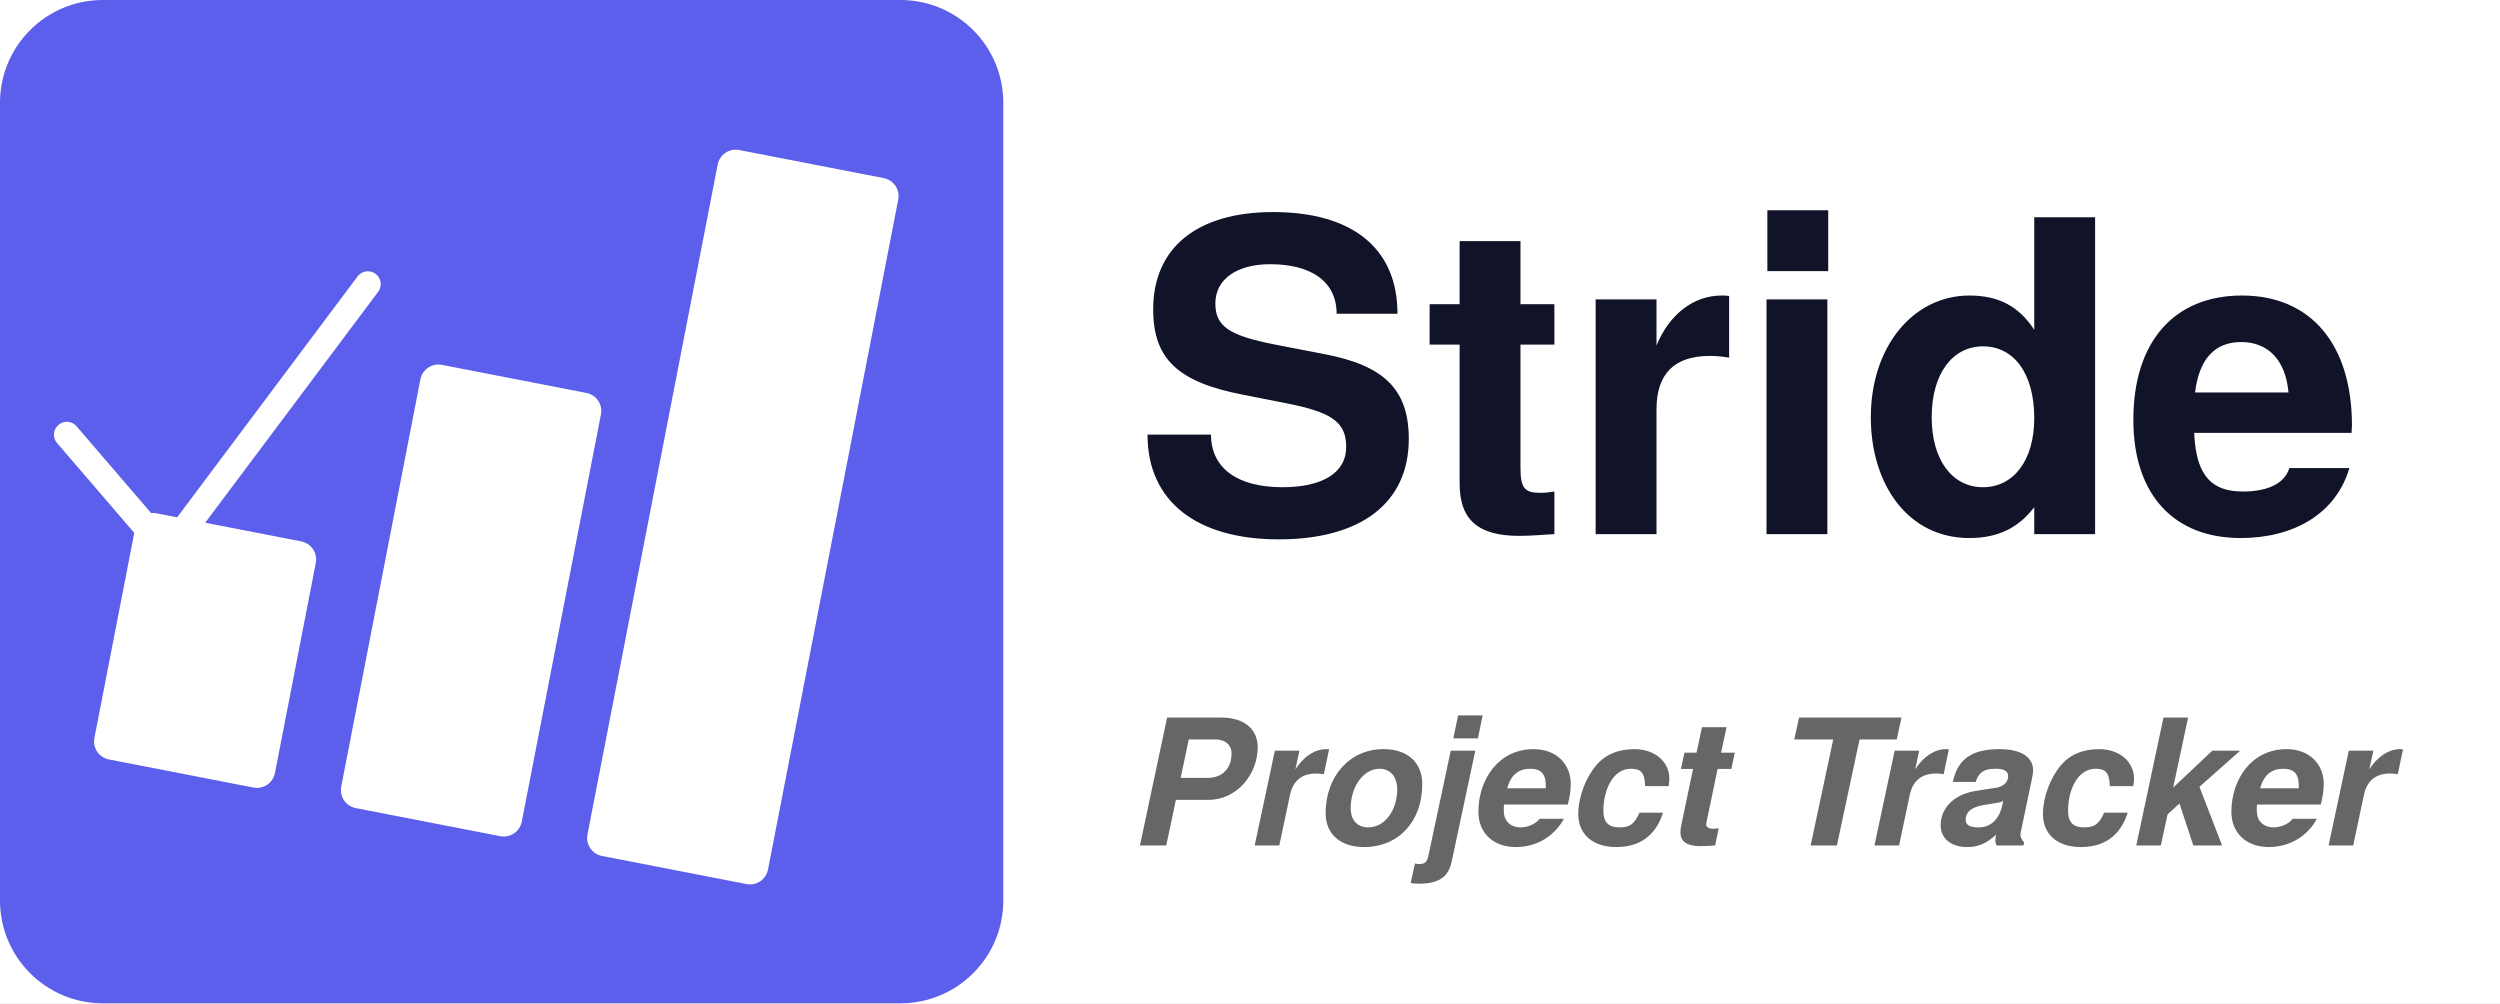
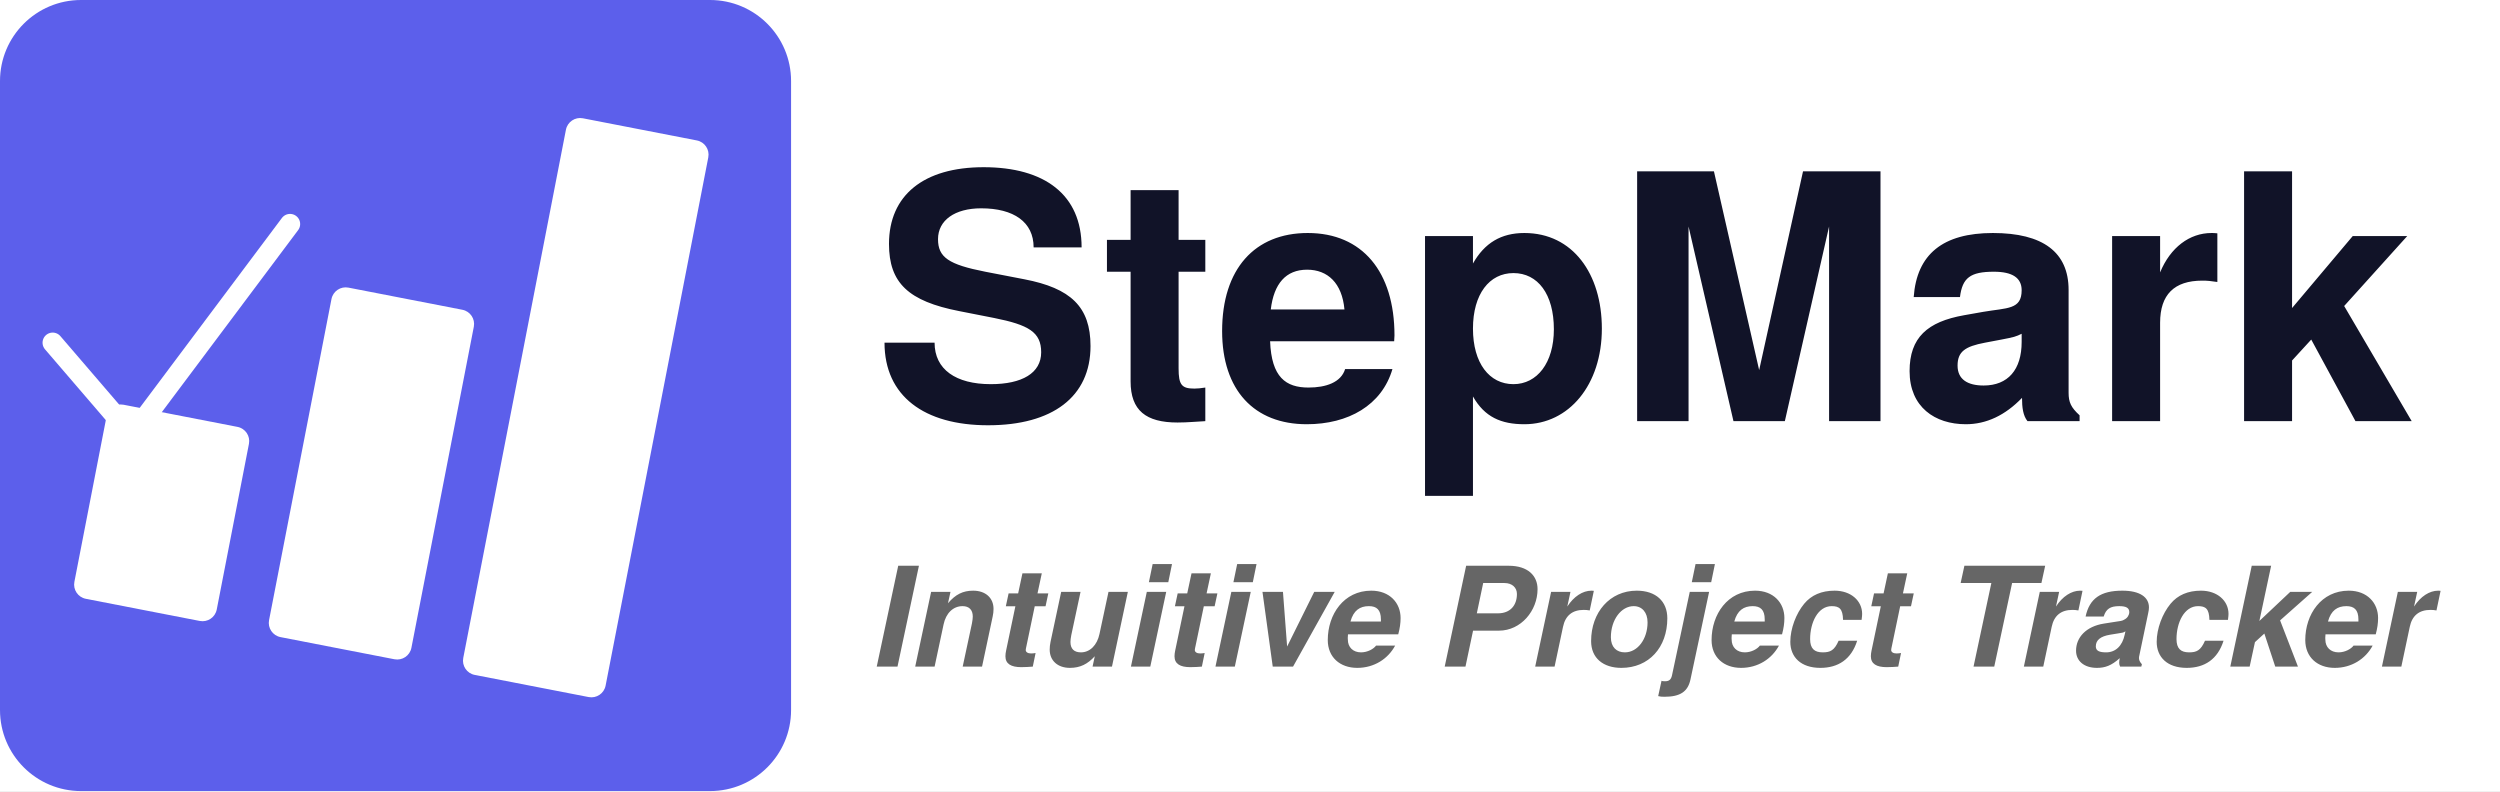
- <svg xmlns="http://www.w3.org/2000/svg" id="Layer_1" version="1.1" viewBox="0 0 681 273.3">
+ <svg xmlns="http://www.w3.org/2000/svg" id="Layer_1" version="1.1" viewBox="0 0 863.7 273.3">
  <defs>
    <style>
      .st0, .st1 {
        fill: none;
      }

      .st2 {
-         fill: #111328;
-         font-family: HelveticaNeue-Bold, 'Helvetica Neue';
-         font-size: 118.4px;
-       }
- 
-       .st2, .st3 {
-         font-weight: 700;
+         fill: #666;
+         font-family: HelveticaNeue-BoldItalic, 'Helvetica Neue';
+         font-size: 47.8px;
+         font-style: italic;
      }

      .st2, .st3, .st4 {
        isolation: isolate;
      }

-       .st3 {
-         fill: #666;
-         font-family: HelveticaNeue-BoldItalic, 'Helvetica Neue';
-         font-size: 47.8px;
-         font-style: italic;
+       .st2, .st4 {
+         font-weight: 700;
      }

      .st5 {
        fill: #fff;
      }

      .st1 {
        stroke: #fff;
        stroke-linecap: round;
        stroke-linejoin: round;
        stroke-width: 7px;
      }

      .st6 {
        fill: #5c5feb;
      }

+       .st4 {
+         fill: #111328;
+         font-family: HelveticaNeue-Bold, 'Helvetica Neue';
+         font-size: 118.4px;
+       }
+ 
      .st7 {
        clip-path: url(#clippath);
      }
    </style>
    <clipPath id="clippath">
      <rect class="st0" width="273.3" height="273.3" rx="63.8" ry="63.8" />
    </clipPath>
  </defs>
-   <rect class="st5" width="681" height="273.3" />
-   <g class="st4">
-     <text class="st2" transform="translate(308.8 145.5)">
-       <tspan x="0" y="0">Stride</tspan>
-     </text>
+   <rect class="st5" width="863.7" height="273.3" />
+   <g class="st3">
+     <g class="st3">
+       <text class="st4" transform="translate(301.8 145.5)">
+         <tspan x="0" y="0">StepMark</tspan>
+       </text>
+     </g>
  </g>
  <g>
    <rect class="st6" width="273.3" height="273.3" rx="28" ry="28" />
    <g class="st7">
      <g>
        <g>
-           <rect class="st5" x="21.8" y="152.1" width="68.3" height="50.1" rx="5" ry="5" transform="translate(-128.7 198.3) rotate(-79)" />
-           <rect class="st5" x="66.8" y="138.6" width="123" height="50.1" rx="5" ry="5" transform="translate(-56.8 258.3) rotate(-79)" />
-           <rect class="st5" x="104.3" y="115.8" width="195.9" height="50.1" rx="5" ry="5" transform="translate(25.5 312.5) rotate(-79)" />
+           <rect class="st5" x="21.7" y="152.1" width="68.3" height="50.1" rx="5" ry="5" transform="translate(-128.7 198.2) rotate(-79)" />
+           <rect class="st5" x="66.8" y="138.5" width="123" height="50.1" rx="5" ry="5" transform="translate(-56.7 258.3) rotate(-79)" />
+           <rect class="st5" x="104.4" y="115.8" width="195.9" height="50.1" rx="5" ry="5" transform="translate(25.5 312.6) rotate(-79)" />
        </g>
        <polyline class="st1" points="18.2 118.4 45.6 150.3 100.2 77.4" />
      </g>
    </g>
  </g>
-   <g class="st4">
-     <text class="st3" transform="translate(308.8 230.3)">
-       <tspan x="0" y="0">Project Tracker</tspan>
-     </text>
+   <g class="st3">
+     <g class="st3">
+       <text class="st2" transform="translate(301.8 230.3)">
+         <tspan x="0" y="0">Intuitive Project Tracker</tspan>
+       </text>
+     </g>
  </g>
</svg>
